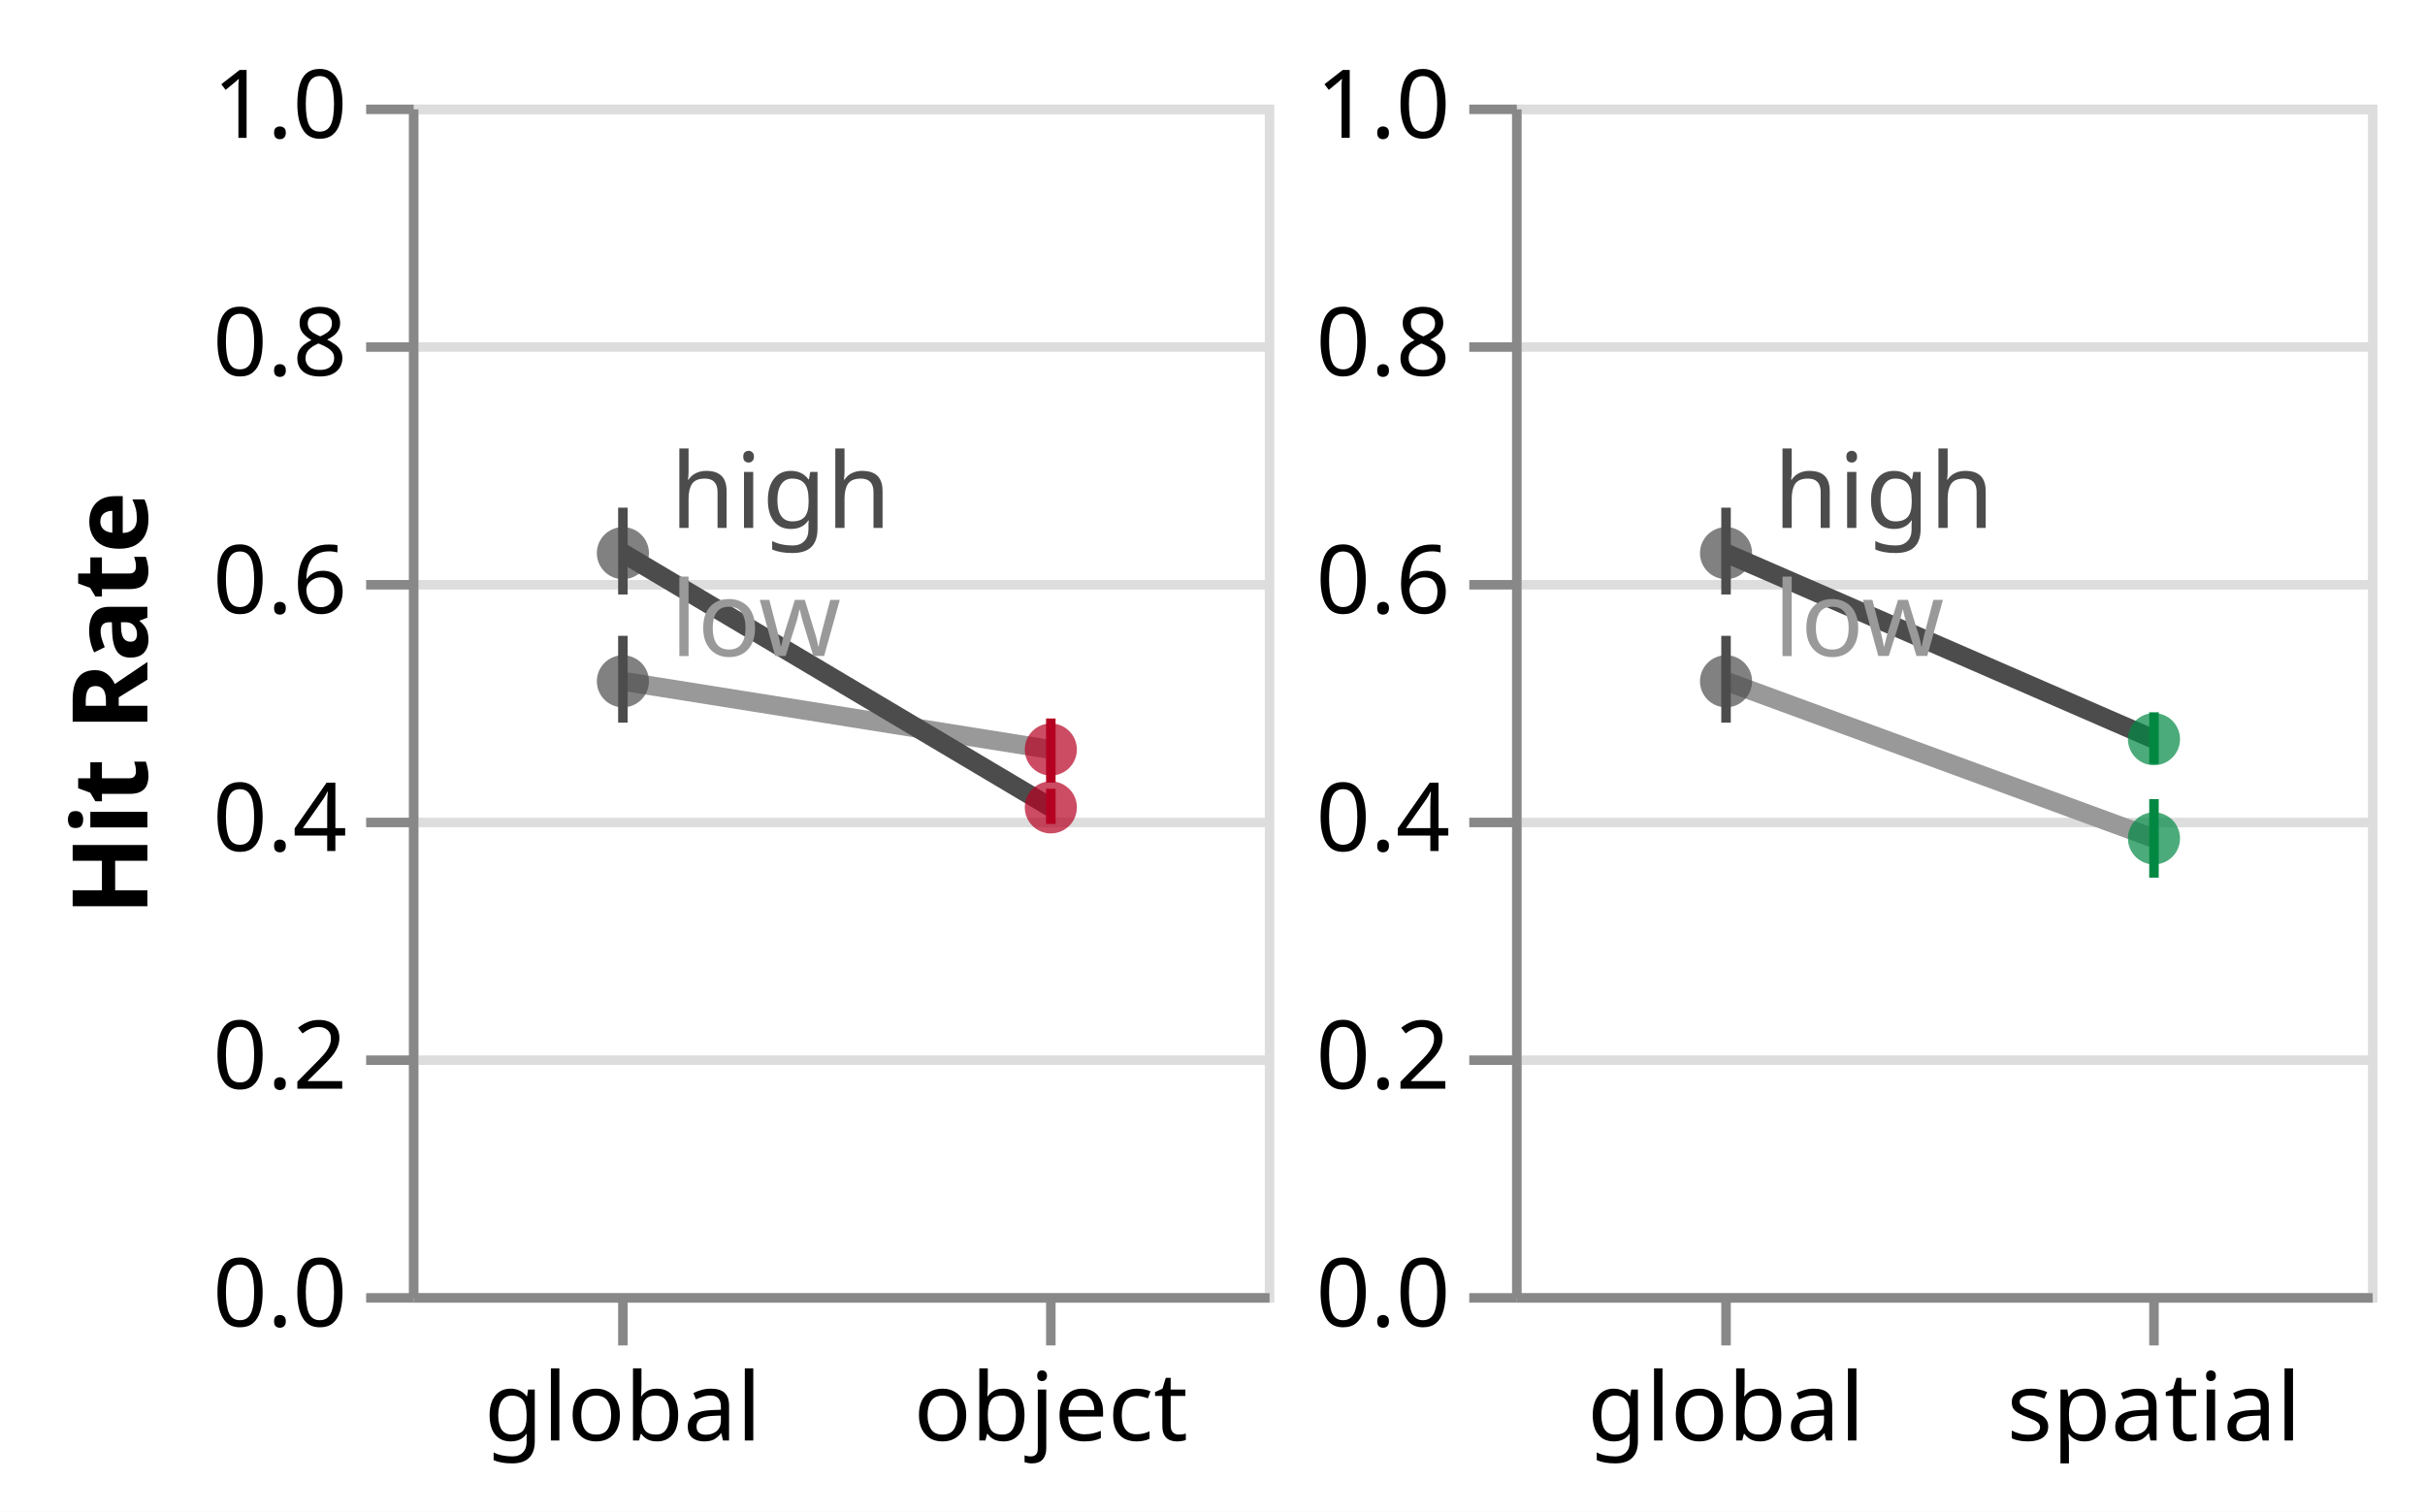
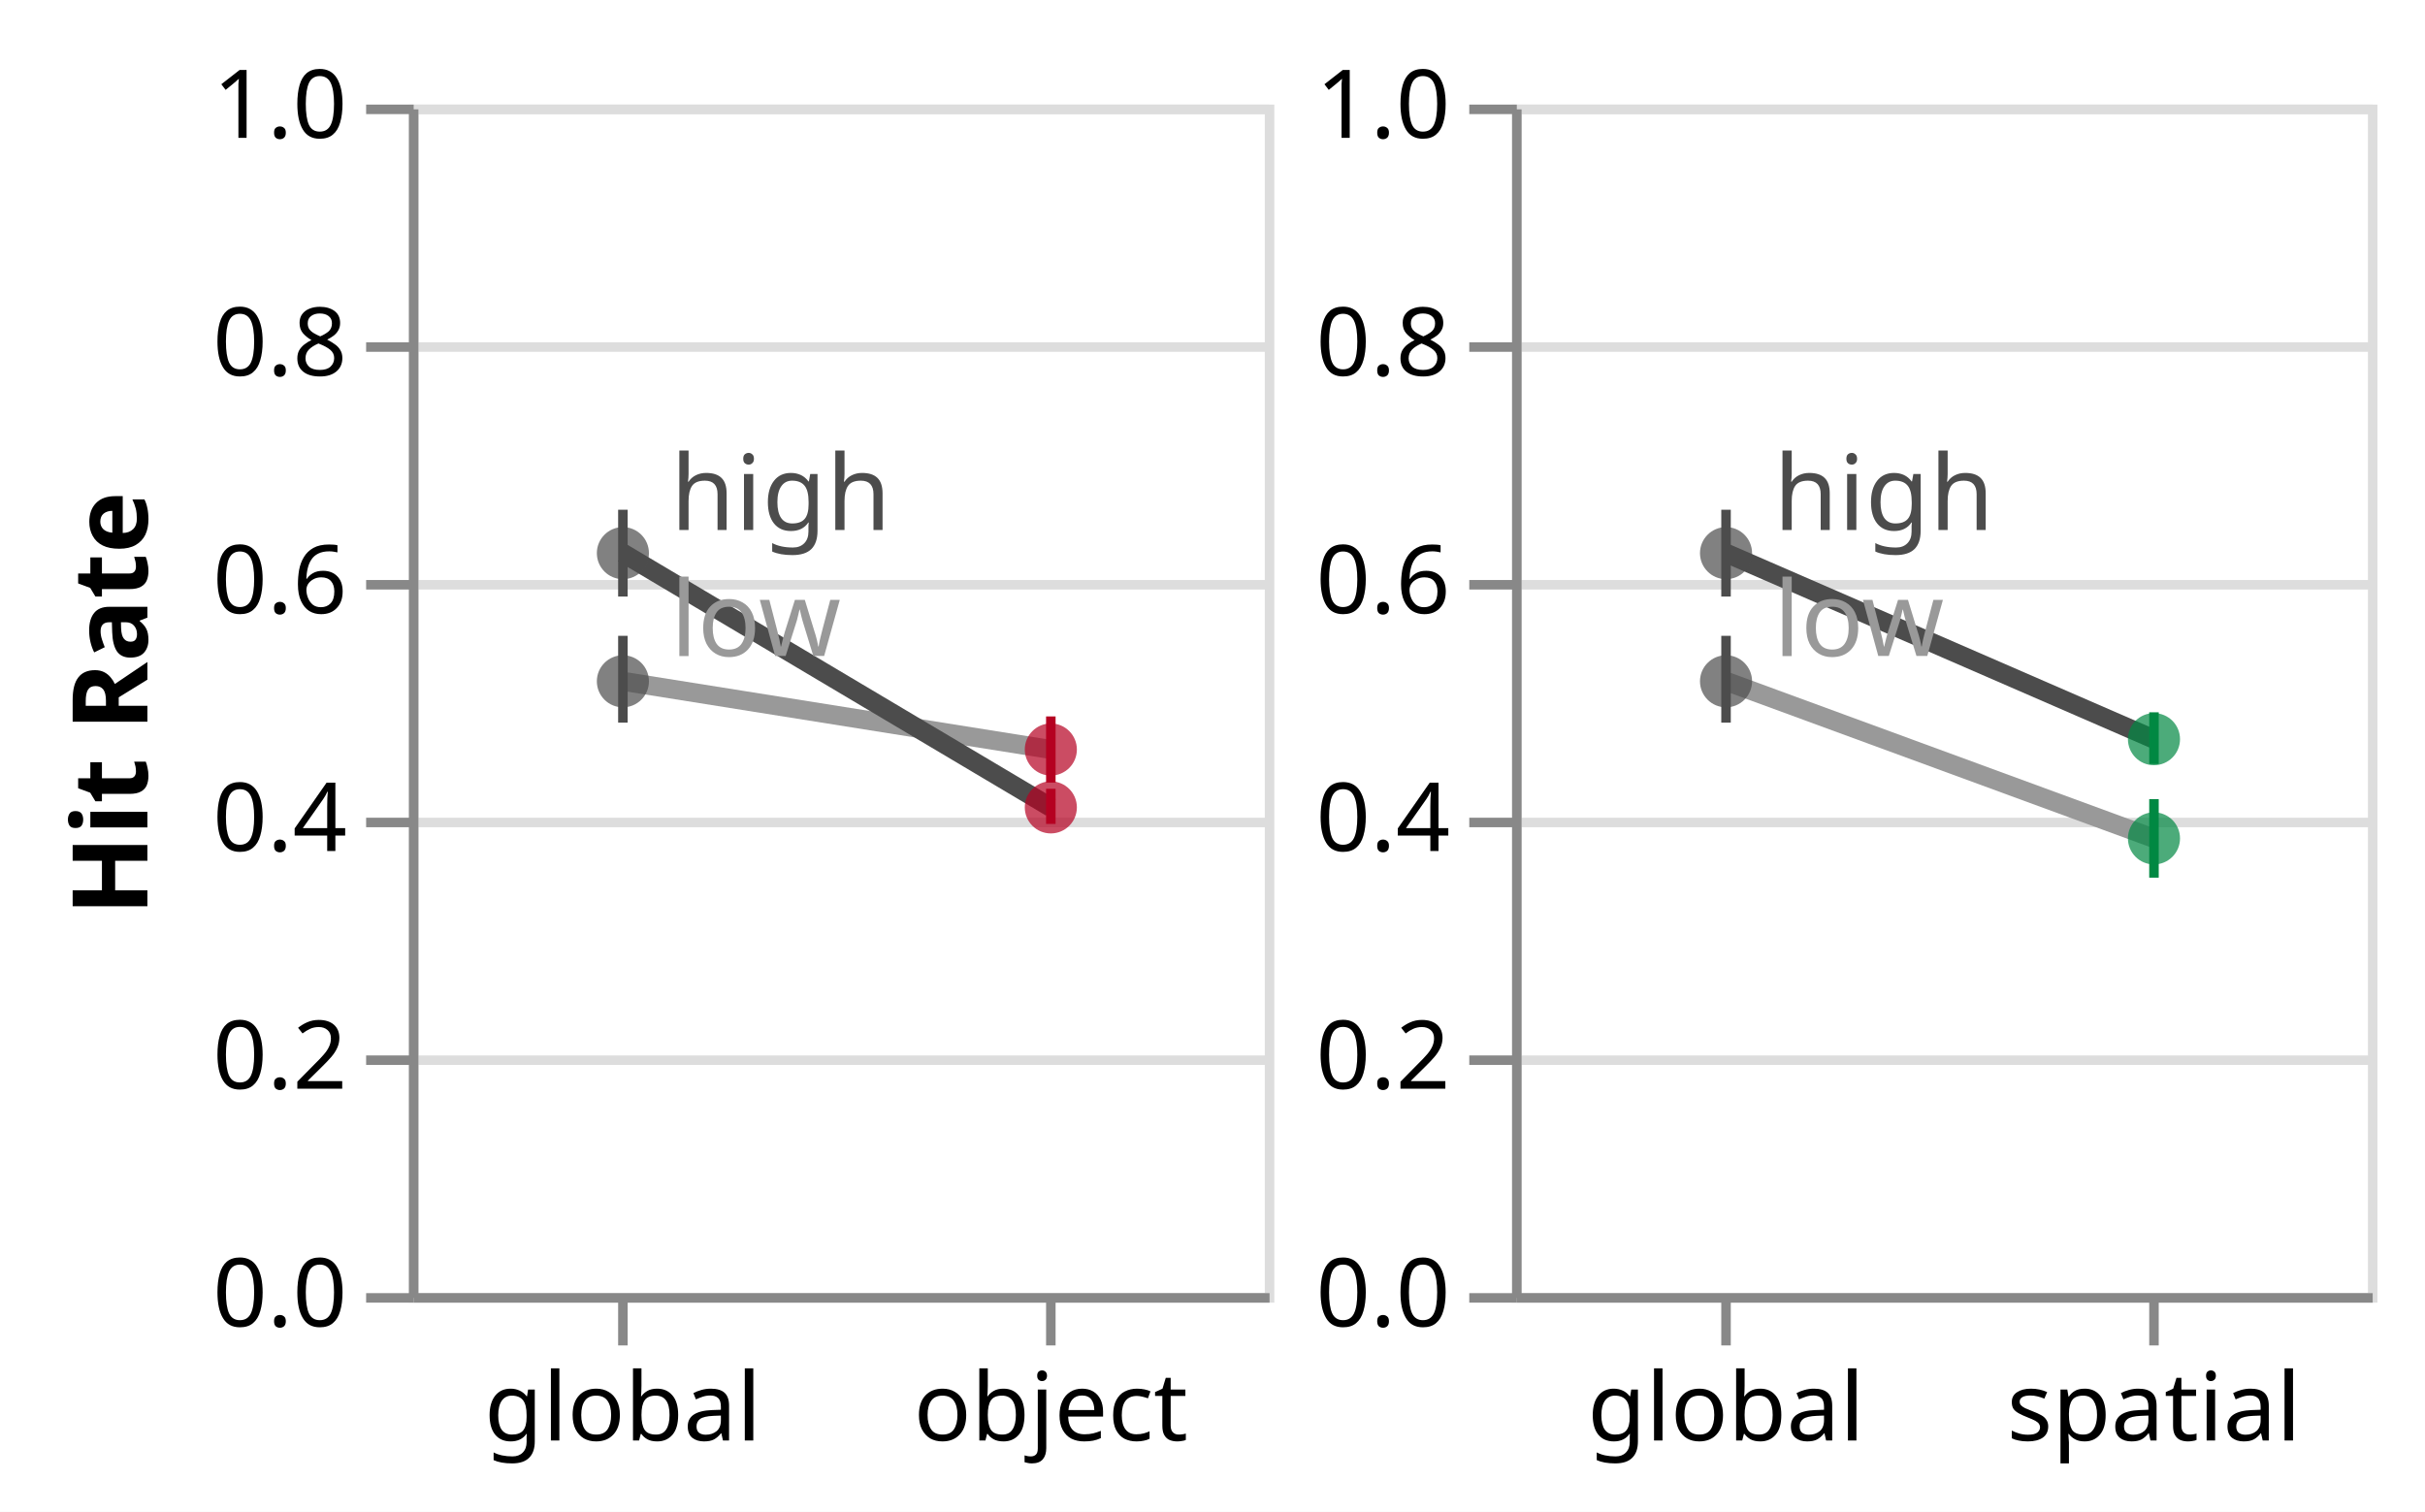
<svg xmlns="http://www.w3.org/2000/svg" class="marks" width="255" height="159" viewBox="0 0 255 159" version="1.1">
  <rect width="255" height="159" fill="white" />
  <g fill="none" stroke-miterlimit="10" transform="translate(43,11)">
    <g class="mark-group role-frame root" role="graphics-object" aria-roledescription="group mark container">
      <g transform="translate(0,0)">
        <path class="background" aria-hidden="true" d="M0,0h0v125h0Z" />
        <g>
          <g class="mark-group role-scope concat_0_group" role="graphics-object" aria-roledescription="group mark container">
            <g transform="translate(0,0)">
              <path class="background" aria-hidden="true" d="M0.5,0.5h90v125h-90Z" stroke="#ddd" />
              <g>
                <g class="mark-group role-axis" aria-hidden="true">
                  <g transform="translate(0.5,0.5)">
                    <path class="background" aria-hidden="true" d="M0,0h0v0h0Z" pointer-events="none" />
                    <g>
                      <g class="mark-rule role-axis-grid" pointer-events="none">
                        <line transform="translate(0,125)" x2="90" y2="0" stroke="#ddd" stroke-width="1" opacity="1" />
                        <line transform="translate(0,100)" x2="90" y2="0" stroke="#ddd" stroke-width="1" opacity="1" />
                        <line transform="translate(0,75)" x2="90" y2="0" stroke="#ddd" stroke-width="1" opacity="1" />
                        <line transform="translate(0,50)" x2="90" y2="0" stroke="#ddd" stroke-width="1" opacity="1" />
                        <line transform="translate(0,25)" x2="90" y2="0" stroke="#ddd" stroke-width="1" opacity="1" />
                        <line transform="translate(0,0)" x2="90" y2="0" stroke="#ddd" stroke-width="1" opacity="1" />
                      </g>
                    </g>
                    <path class="foreground" aria-hidden="true" d="" pointer-events="none" display="none" />
                  </g>
                </g>
                <g class="mark-group role-axis" role="graphics-symbol" aria-roledescription="axis" aria-label="X-axis for a discrete scale with 2 values: global, object">
                  <g transform="translate(0.5,125.5)">
                    <path class="background" aria-hidden="true" d="M0,0h0v0h0Z" pointer-events="none" />
                    <g>
                      <g class="mark-rule role-axis-tick" pointer-events="none">
                        <line transform="translate(22,0)" x2="0" y2="5" stroke="#888" stroke-width="1" opacity="1" />
                        <line transform="translate(67,0)" x2="0" y2="5" stroke="#888" stroke-width="1" opacity="1" />
                      </g>
                      <g class="mark-text role-axis-label" pointer-events="none">
                        <text text-anchor="middle" transform="translate(22,15)" font-family="sans-serif" font-size="10px" fill="#000" opacity="1">global</text>
                        <text text-anchor="middle" transform="translate(67,15)" font-family="sans-serif" font-size="10px" fill="#000" opacity="1">object</text>
                      </g>
                      <g class="mark-rule role-axis-domain" pointer-events="none">
                        <line transform="translate(0,0)" x2="90" y2="0" stroke="#888" stroke-width="1" opacity="1" />
                      </g>
                    </g>
                    <path class="foreground" aria-hidden="true" d="" pointer-events="none" display="none" />
                  </g>
                </g>
                <g class="mark-group role-axis" role="graphics-symbol" aria-roledescription="axis" aria-label="Y-axis titled 'Hit Rate' for a linear scale with values from 0.0 to 1.0">
                  <g transform="translate(0.5,0.5)">
                    <path class="background" aria-hidden="true" d="M0,0h0v0h0Z" pointer-events="none" />
                    <g>
                      <g class="mark-rule role-axis-tick" pointer-events="none">
                        <line transform="translate(0,125)" x2="-5" y2="0" stroke="#888" stroke-width="1" opacity="1" />
                        <line transform="translate(0,100)" x2="-5" y2="0" stroke="#888" stroke-width="1" opacity="1" />
                        <line transform="translate(0,75)" x2="-5" y2="0" stroke="#888" stroke-width="1" opacity="1" />
                        <line transform="translate(0,50)" x2="-5" y2="0" stroke="#888" stroke-width="1" opacity="1" />
                        <line transform="translate(0,25)" x2="-5" y2="0" stroke="#888" stroke-width="1" opacity="1" />
                        <line transform="translate(0,0)" x2="-5" y2="0" stroke="#888" stroke-width="1" opacity="1" />
                      </g>
                      <g class="mark-text role-axis-label" pointer-events="none">
                        <text text-anchor="end" transform="translate(-7,128)" font-family="sans-serif" font-size="10px" fill="#000" opacity="1">0.0</text>
                        <text text-anchor="end" transform="translate(-7,103)" font-family="sans-serif" font-size="10px" fill="#000" opacity="1">0.2</text>
                        <text text-anchor="end" transform="translate(-7,78)" font-family="sans-serif" font-size="10px" fill="#000" opacity="1">0.4</text>
                        <text text-anchor="end" transform="translate(-7,53)" font-family="sans-serif" font-size="10px" fill="#000" opacity="1">0.6</text>
                        <text text-anchor="end" transform="translate(-7,28)" font-family="sans-serif" font-size="10px" fill="#000" opacity="1">0.8</text>
                        <text text-anchor="end" transform="translate(-7,3)" font-family="sans-serif" font-size="10px" fill="#000" opacity="1">1.0</text>
                      </g>
                      <g class="mark-rule role-axis-domain" pointer-events="none">
                        <line transform="translate(0,125)" x2="0" y2="-125" stroke="#888" stroke-width="1" opacity="1" />
                      </g>
                      <g class="mark-text role-axis-title" pointer-events="none">
                        <text text-anchor="middle" transform="translate(-26,62.5) rotate(-90) translate(0,-2)" font-family="sans-serif" font-size="11px" font-weight="bold" fill="#000" opacity="1">Hit Rate</text>
                      </g>
                    </g>
                    <path class="foreground" aria-hidden="true" d="" pointer-events="none" display="none" />
                  </g>
                </g>
                <g class="mark-group role-scope concat_0_layer_0_pathgroup" role="graphics-object" aria-roledescription="group mark container">
                  <g transform="translate(0,0)">
                    <path class="background" aria-hidden="true" d="M0,0h90v125h-90Z" />
                    <g>
                      <g class="mark-line role-mark concat_0_layer_0_marks" role="graphics-object" aria-roledescription="line mark container">
                        <path aria-label=": global; Hit Rate: 0.514782608696; salience_label: low" role="graphics-symbol" aria-roledescription="line mark" d="M22.5,60.652L67.5,67.826" stroke="#999999" stroke-width="2" />
                      </g>
                    </g>
                    <path class="foreground" aria-hidden="true" d="" display="none" />
                  </g>
                  <g transform="translate(0,0)">
                    <path class="background" aria-hidden="true" d="M0,0h90v125h-90Z" />
                    <g>
                      <g class="mark-line role-mark concat_0_layer_0_marks" role="graphics-object" aria-roledescription="line mark container">
                        <path aria-label=": global; Hit Rate: 0.622608695652; salience_label: high" role="graphics-symbol" aria-roledescription="line mark" d="M22.5,47.174L67.5,73.913" stroke="#4C4C4C" stroke-width="2" />
                      </g>
                    </g>
                    <path class="foreground" aria-hidden="true" d="" display="none" />
                  </g>
                </g>
                <g class="mark-symbol role-mark concat_0_layer_1_marks" role="graphics-object" aria-roledescription="symbol mark container">
                  <path aria-label="condition: global; prop: 0.514782608696" role="graphics-symbol" aria-roledescription="point" transform="translate(22.5,60.65217)" d="M2.739,0A2.739,2.739,0,1,1,-2.739,0A2.739,2.739,0,1,1,2.739,0" fill="#4C4C4C" stroke-width="2" opacity="0.7" />
                  <path aria-label="condition: global; prop: 0.622608695652" role="graphics-symbol" aria-roledescription="point" transform="translate(22.5,47.17391)" d="M2.739,0A2.739,2.739,0,1,1,-2.739,0A2.739,2.739,0,1,1,2.739,0" fill="#4C4C4C" stroke-width="2" opacity="0.7" />
                  <path aria-label="condition: object; prop: 0.457391304348" role="graphics-symbol" aria-roledescription="point" transform="translate(67.5,67.82609)" d="M2.739,0A2.739,2.739,0,1,1,-2.739,0A2.739,2.739,0,1,1,2.739,0" fill="#B50021" stroke-width="2" opacity="0.7" />
                  <path aria-label="condition: object; prop: 0.408695652174" role="graphics-symbol" aria-roledescription="point" transform="translate(67.5,73.91304)" d="M2.739,0A2.739,2.739,0,1,1,-2.739,0A2.739,2.739,0,1,1,2.739,0" fill="#B50021" stroke-width="2" opacity="0.7" />
                </g>
                <g class="mark-text role-mark concat_0_layer_2_marks" role="graphics-object" aria-roledescription="text mark container">
                  <text aria-label="condition: global; lower: 0.48; salience_label: low" role="graphics-symbol" aria-roledescription="text mark" text-anchor="start" transform="translate(27.5,58)" font-family="sans-serif" font-size="11px" fill="#999999">low</text>
-                   <text aria-label="condition: global; lower: 0.587826086957; salience_label: high" role="graphics-symbol" aria-roledescription="text mark" text-anchor="start" transform="translate(27.5,44.52174)" font-family="sans-serif" font-size="11px" fill="#4C4C4C">high</text>
+                   <text aria-label="condition: global; lower: 0.586086956522; salience_label: high" role="graphics-symbol" aria-roledescription="text mark" text-anchor="start" transform="translate(27.5,44.73913)" font-family="sans-serif" font-size="11px" fill="#4C4C4C">high</text>
                </g>
                <g class="mark-rule role-mark concat_0_layer_3_marks" role="graphics-object" aria-roledescription="rule mark container">
                  <line aria-label="condition: global; lower: 0.48; upper: 0.553043478261" role="graphics-symbol" aria-roledescription="rule mark" transform="translate(22.5,65)" x2="0" y2="-9.13" stroke="#4C4C4C" />
-                   <line aria-label="condition: global; lower: 0.587826086957; upper: 0.660869565217" role="graphics-symbol" aria-roledescription="rule mark" transform="translate(22.5,51.52174)" x2="0" y2="-9.13" stroke="#4C4C4C" />
-                   <line aria-label="condition: object; lower: 0.429565217391; upper: 0.48347826087" role="graphics-symbol" aria-roledescription="rule mark" transform="translate(67.5,71.30435)" x2="0" y2="-6.739" stroke="#B50021" />
+                   <line aria-label="condition: global; lower: 0.586086956522; upper: 0.659130434783" role="graphics-symbol" aria-roledescription="rule mark" transform="translate(22.5,51.73913)" x2="0" y2="-9.13" stroke="#4C4C4C" />
+                   <line aria-label="condition: object; lower: 0.429565217391; upper: 0.485217391304" role="graphics-symbol" aria-roledescription="rule mark" transform="translate(67.5,71.30435)" x2="0" y2="-6.957" stroke="#B50021" />
                  <line aria-label="condition: object; lower: 0.394782608696; upper: 0.424347826087" role="graphics-symbol" aria-roledescription="rule mark" transform="translate(67.5,75.65217)" x2="0" y2="-3.696" stroke="#B50021" />
                </g>
              </g>
              <path class="foreground" aria-hidden="true" d="" display="none" />
            </g>
          </g>
          <g class="mark-group role-scope concat_1_group" role="graphics-object" aria-roledescription="group mark container">
            <g transform="translate(116,0)">
              <path class="background" aria-hidden="true" d="M0.5,0.5h90v125h-90Z" stroke="#ddd" />
              <g>
                <g class="mark-group role-axis" aria-hidden="true">
                  <g transform="translate(0.5,0.5)">
                    <path class="background" aria-hidden="true" d="M0,0h0v0h0Z" pointer-events="none" />
                    <g>
                      <g class="mark-rule role-axis-grid" pointer-events="none">
                        <line transform="translate(0,125)" x2="90" y2="0" stroke="#ddd" stroke-width="1" opacity="1" />
                        <line transform="translate(0,100)" x2="90" y2="0" stroke="#ddd" stroke-width="1" opacity="1" />
                        <line transform="translate(0,75)" x2="90" y2="0" stroke="#ddd" stroke-width="1" opacity="1" />
                        <line transform="translate(0,50)" x2="90" y2="0" stroke="#ddd" stroke-width="1" opacity="1" />
                        <line transform="translate(0,25)" x2="90" y2="0" stroke="#ddd" stroke-width="1" opacity="1" />
                        <line transform="translate(0,0)" x2="90" y2="0" stroke="#ddd" stroke-width="1" opacity="1" />
                      </g>
                    </g>
                    <path class="foreground" aria-hidden="true" d="" pointer-events="none" display="none" />
                  </g>
                </g>
                <g class="mark-group role-axis" role="graphics-symbol" aria-roledescription="axis" aria-label="X-axis for a discrete scale with 2 values: global, spatial">
                  <g transform="translate(0.5,125.5)">
                    <path class="background" aria-hidden="true" d="M0,0h0v0h0Z" pointer-events="none" />
                    <g>
                      <g class="mark-rule role-axis-tick" pointer-events="none">
                        <line transform="translate(22,0)" x2="0" y2="5" stroke="#888" stroke-width="1" opacity="1" />
                        <line transform="translate(67,0)" x2="0" y2="5" stroke="#888" stroke-width="1" opacity="1" />
                      </g>
                      <g class="mark-text role-axis-label" pointer-events="none">
                        <text text-anchor="middle" transform="translate(22,15)" font-family="sans-serif" font-size="10px" fill="#000" opacity="1">global</text>
                        <text text-anchor="middle" transform="translate(67,15)" font-family="sans-serif" font-size="10px" fill="#000" opacity="1">spatial</text>
                      </g>
                      <g class="mark-rule role-axis-domain" pointer-events="none">
                        <line transform="translate(0,0)" x2="90" y2="0" stroke="#888" stroke-width="1" opacity="1" />
                      </g>
                    </g>
                    <path class="foreground" aria-hidden="true" d="" pointer-events="none" display="none" />
                  </g>
                </g>
                <g class="mark-group role-axis" role="graphics-symbol" aria-roledescription="axis" aria-label="Y-axis for a linear scale with values from 0.0 to 1.0">
                  <g transform="translate(0.5,0.5)">
                    <path class="background" aria-hidden="true" d="M0,0h0v0h0Z" pointer-events="none" />
                    <g>
                      <g class="mark-rule role-axis-tick" pointer-events="none">
                        <line transform="translate(0,125)" x2="-5" y2="0" stroke="#888" stroke-width="1" opacity="1" />
                        <line transform="translate(0,100)" x2="-5" y2="0" stroke="#888" stroke-width="1" opacity="1" />
                        <line transform="translate(0,75)" x2="-5" y2="0" stroke="#888" stroke-width="1" opacity="1" />
                        <line transform="translate(0,50)" x2="-5" y2="0" stroke="#888" stroke-width="1" opacity="1" />
                        <line transform="translate(0,25)" x2="-5" y2="0" stroke="#888" stroke-width="1" opacity="1" />
                        <line transform="translate(0,0)" x2="-5" y2="0" stroke="#888" stroke-width="1" opacity="1" />
                      </g>
                      <g class="mark-text role-axis-label" pointer-events="none">
                        <text text-anchor="end" transform="translate(-7,128)" font-family="sans-serif" font-size="10px" fill="#000" opacity="1">0.0</text>
                        <text text-anchor="end" transform="translate(-7,103)" font-family="sans-serif" font-size="10px" fill="#000" opacity="1">0.2</text>
                        <text text-anchor="end" transform="translate(-7,78)" font-family="sans-serif" font-size="10px" fill="#000" opacity="1">0.4</text>
                        <text text-anchor="end" transform="translate(-7,53)" font-family="sans-serif" font-size="10px" fill="#000" opacity="1">0.6</text>
                        <text text-anchor="end" transform="translate(-7,28)" font-family="sans-serif" font-size="10px" fill="#000" opacity="1">0.8</text>
                        <text text-anchor="end" transform="translate(-7,3)" font-family="sans-serif" font-size="10px" fill="#000" opacity="1">1.0</text>
                      </g>
                      <g class="mark-rule role-axis-domain" pointer-events="none">
                        <line transform="translate(0,125)" x2="0" y2="-125" stroke="#888" stroke-width="1" opacity="1" />
                      </g>
                    </g>
                    <path class="foreground" aria-hidden="true" d="" pointer-events="none" display="none" />
                  </g>
                </g>
                <g class="mark-group role-scope concat_1_layer_0_pathgroup" role="graphics-object" aria-roledescription="group mark container">
                  <g transform="translate(0,0)">
                    <path class="background" aria-hidden="true" d="M0,0h90v125h-90Z" />
                    <g>
                      <g class="mark-line role-mark concat_1_layer_0_marks" role="graphics-object" aria-roledescription="line mark container">
                        <path aria-label=": 0.514782608696; salience_label: low" role="graphics-symbol" aria-roledescription="line mark" d="M22.5,60.652L67.5,77.174" stroke="#999999" stroke-width="2" />
                      </g>
                    </g>
                    <path class="foreground" aria-hidden="true" d="" display="none" />
                  </g>
                  <g transform="translate(0,0)">
                    <path class="background" aria-hidden="true" d="M0,0h90v125h-90Z" />
                    <g>
                      <g class="mark-line role-mark concat_1_layer_0_marks" role="graphics-object" aria-roledescription="line mark container">
                        <path aria-label=": 0.622608695652; salience_label: high" role="graphics-symbol" aria-roledescription="line mark" d="M22.5,47.174L67.5,66.739" stroke="#4C4C4C" stroke-width="2" />
                      </g>
                    </g>
                    <path class="foreground" aria-hidden="true" d="" display="none" />
                  </g>
                </g>
                <g class="mark-symbol role-mark concat_1_layer_1_marks" role="graphics-object" aria-roledescription="symbol mark container">
                  <path aria-label="condition: global; prop: 0.514782608696" role="graphics-symbol" aria-roledescription="point" transform="translate(22.5,60.65217)" d="M2.739,0A2.739,2.739,0,1,1,-2.739,0A2.739,2.739,0,1,1,2.739,0" fill="#4C4C4C" stroke-width="2" opacity="0.7" />
                  <path aria-label="condition: global; prop: 0.622608695652" role="graphics-symbol" aria-roledescription="point" transform="translate(22.5,47.17391)" d="M2.739,0A2.739,2.739,0,1,1,-2.739,0A2.739,2.739,0,1,1,2.739,0" fill="#4C4C4C" stroke-width="2" opacity="0.7" />
                  <path aria-label="condition: spatial; prop: 0.466086956522" role="graphics-symbol" aria-roledescription="point" transform="translate(67.5,66.73913)" d="M2.739,0A2.739,2.739,0,1,1,-2.739,0A2.739,2.739,0,1,1,2.739,0" fill="#008842" stroke-width="2" opacity="0.7" />
                  <path aria-label="condition: spatial; prop: 0.382608695652" role="graphics-symbol" aria-roledescription="point" transform="translate(67.5,77.17391)" d="M2.739,0A2.739,2.739,0,1,1,-2.739,0A2.739,2.739,0,1,1,2.739,0" fill="#008842" stroke-width="2" opacity="0.7" />
                </g>
                <g class="mark-text role-mark concat_1_layer_2_marks" role="graphics-object" aria-roledescription="text mark container">
                  <text aria-label="condition: global; lower: 0.48; salience_label: low" role="graphics-symbol" aria-roledescription="text mark" text-anchor="start" transform="translate(27.5,58)" font-family="sans-serif" font-size="11px" fill="#999999">low</text>
-                   <text aria-label="condition: global; lower: 0.587826086957; salience_label: high" role="graphics-symbol" aria-roledescription="text mark" text-anchor="start" transform="translate(27.5,44.52174)" font-family="sans-serif" font-size="11px" fill="#4C4C4C">high</text>
+                   <text aria-label="condition: global; lower: 0.586086956522; salience_label: high" role="graphics-symbol" aria-roledescription="text mark" text-anchor="start" transform="translate(27.5,44.73913)" font-family="sans-serif" font-size="11px" fill="#4C4C4C">high</text>
                </g>
                <g class="mark-rule role-mark concat_1_layer_3_marks" role="graphics-object" aria-roledescription="rule mark container">
                  <line aria-label="condition: global; lower: 0.48; upper: 0.553043478261" role="graphics-symbol" aria-roledescription="rule mark" transform="translate(22.5,65)" x2="0" y2="-9.13" stroke="#4C4C4C" />
-                   <line aria-label="condition: global; lower: 0.587826086957; upper: 0.660869565217" role="graphics-symbol" aria-roledescription="rule mark" transform="translate(22.5,51.52174)" x2="0" y2="-9.13" stroke="#4C4C4C" />
+                   <line aria-label="condition: global; lower: 0.586086956522; upper: 0.659130434783" role="graphics-symbol" aria-roledescription="rule mark" transform="translate(22.5,51.73913)" x2="0" y2="-9.13" stroke="#4C4C4C" />
                  <line aria-label="condition: spatial; lower: 0.445217391304; upper: 0.488695652174" role="graphics-symbol" aria-roledescription="rule mark" transform="translate(67.5,69.34783)" x2="0" y2="-5.435" stroke="#008842" />
                  <line aria-label="condition: spatial; lower: 0.349565217391; upper: 0.415652173913" role="graphics-symbol" aria-roledescription="rule mark" transform="translate(67.5,81.30435)" x2="0" y2="-8.261" stroke="#008842" />
                </g>
              </g>
              <path class="foreground" aria-hidden="true" d="" display="none" />
            </g>
          </g>
        </g>
        <path class="foreground" aria-hidden="true" d="" display="none" />
      </g>
    </g>
  </g>
</svg>
